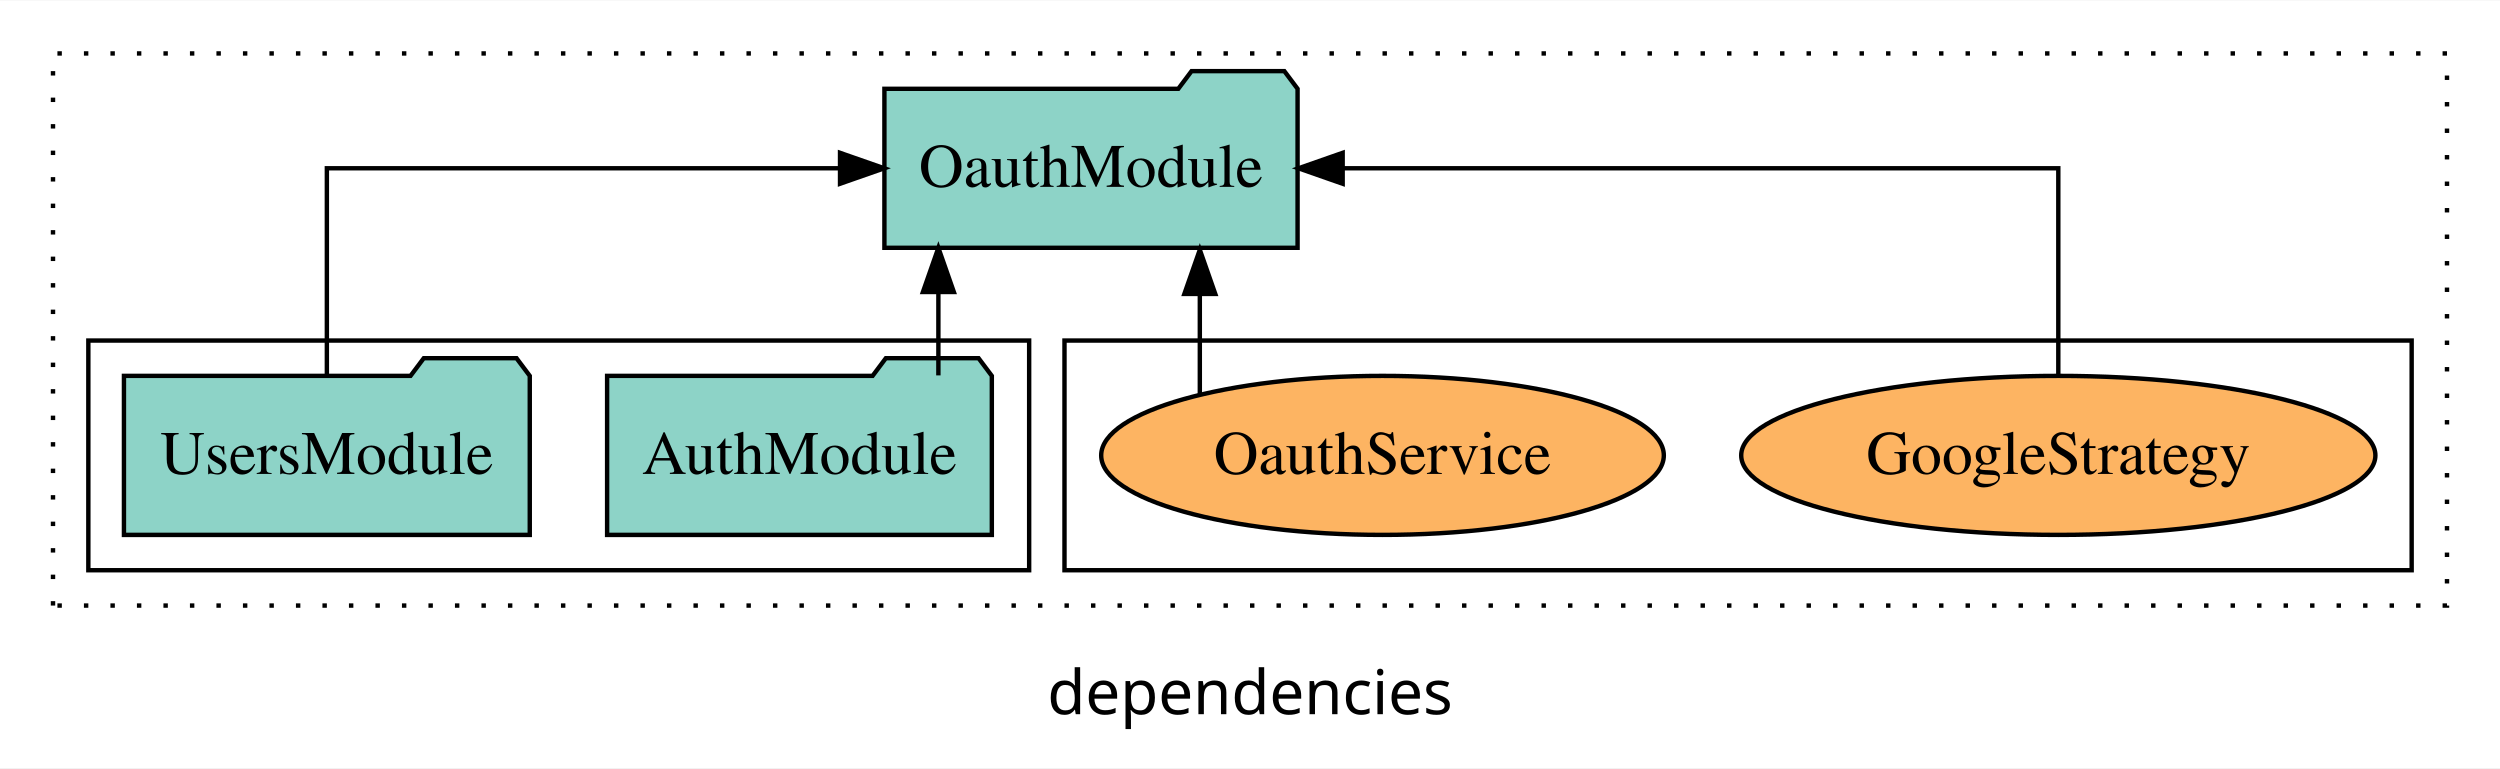
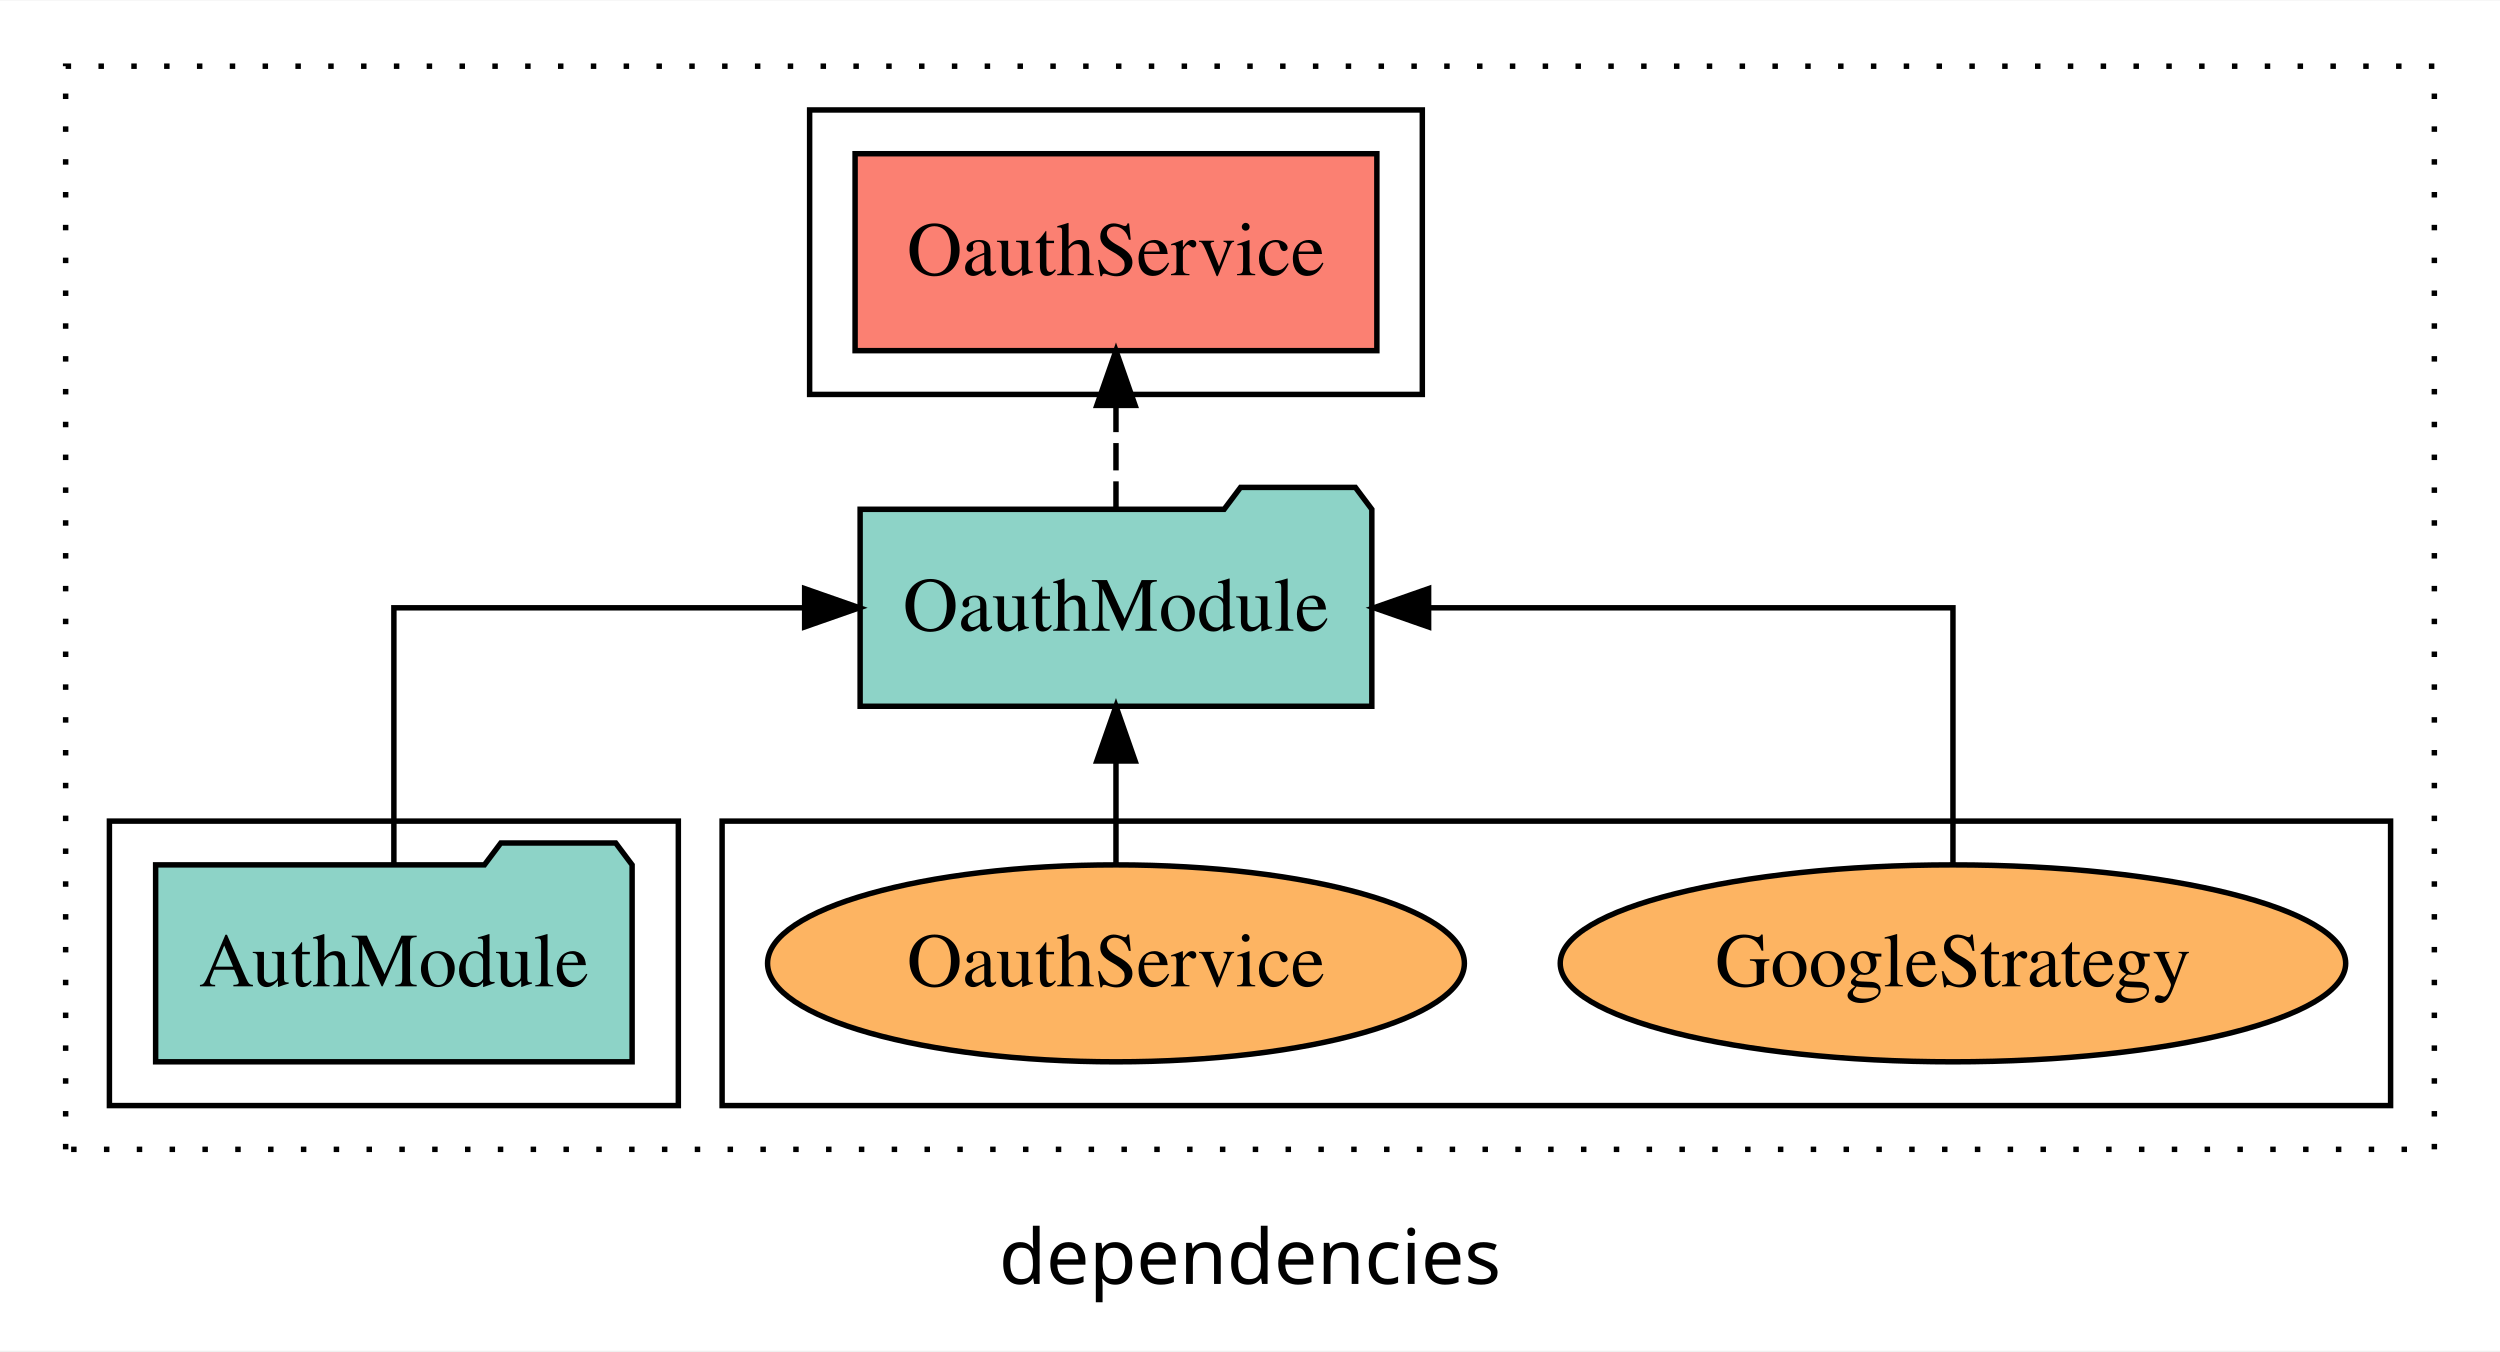
- <svg xmlns="http://www.w3.org/2000/svg" width="566pt" height="174pt" viewBox="0.00 0.00 566.00 173.80">
-   <g id="graph0" class="graph" transform="scale(1 1) rotate(0) translate(4 169.8)">
-     <polygon fill="white" stroke="transparent" points="-4,4 -4,-169.8 562,-169.8 562,4 -4,4" />
-     <text text-anchor="middle" x="279" y="-8.2" font-family="sans-serif" font-size="14.00">dependencies</text>
+ <svg xmlns="http://www.w3.org/2000/svg" width="457pt" height="247pt" viewBox="0.00 0.00 457.00 246.80">
+   <g id="graph0" class="graph" transform="scale(1 1) rotate(0) translate(4 242.8)">
+     <polygon fill="white" stroke="transparent" points="-4,4 -4,-242.8 453,-242.8 453,4 -4,4" />
+     <text text-anchor="middle" x="224.5" y="-8.2" font-family="sans-serif" font-size="14.00">dependencies</text>
    <g id="clust1" class="cluster">
-       <polygon fill="none" stroke="black" stroke-dasharray="1,5" points="8,-32.8 8,-157.8 550,-157.8 550,-32.8 8,-32.8" />
+       <polygon fill="none" stroke="black" stroke-dasharray="1,5" points="8,-32.8 8,-230.8 441,-230.8 441,-32.8 8,-32.8" />
    </g>
    <g id="clust6" class="cluster">
-       <polygon fill="none" stroke="black" points="237,-40.8 237,-92.8 542,-92.8 542,-40.8 237,-40.8" />
+       <polygon fill="none" stroke="black" points="128,-40.8 128,-92.8 433,-92.8 433,-40.8 128,-40.8" />
    </g>
    <g id="clust3" class="cluster">
-       <polygon fill="none" stroke="black" points="16,-40.8 16,-92.8 229,-92.8 229,-40.8 16,-40.8" />
+       <polygon fill="none" stroke="black" points="16,-40.8 16,-92.8 120,-92.8 120,-40.8 16,-40.8" />
+     </g>
+     <g id="clust4" class="cluster">
+       <polygon fill="none" stroke="black" points="144,-170.8 144,-222.8 256,-222.8 256,-170.8 144,-170.8" />
    </g>
    <g id="node1" class="node">
-       <polygon fill="#8dd3c7" stroke="black" points="220.55,-84.8 217.55,-88.8 196.55,-88.8 193.55,-84.8 133.45,-84.8 133.45,-48.8 220.55,-48.8 220.55,-84.8" />
-       <text text-anchor="middle" x="177" y="-62.6" font-family="Times,serif" font-size="14.00">AuthModule</text>
+       <polygon fill="#8dd3c7" stroke="black" points="111.55,-84.8 108.55,-88.8 87.55,-88.8 84.55,-84.8 24.45,-84.8 24.45,-48.8 111.55,-48.8 111.55,-84.8" />
+       <text text-anchor="middle" x="68" y="-62.6" font-family="Times,serif" font-size="14.00">AuthModule</text>
+     </g>
+     <g id="node2" class="node">
+       <polygon fill="#8dd3c7" stroke="black" points="246.77,-149.8 243.77,-153.8 222.77,-153.8 219.77,-149.8 153.23,-149.8 153.23,-113.8 246.77,-113.8 246.77,-149.8" />
+       <text text-anchor="middle" x="200" y="-127.6" font-family="Times,serif" font-size="14.00">OauthModule</text>
+     </g>
+     <g id="edge1" class="edge">
+       <path fill="none" stroke="black" d="M68,-84.91C68,-104.14 68,-131.8 68,-131.8 68,-131.8 143.09,-131.8 143.09,-131.8" />
+       <polygon fill="black" stroke="black" points="143.09,-135.3 153.09,-131.8 143.09,-128.3 143.09,-135.3" />
    </g>
    <g id="node3" class="node">
-       <polygon fill="#8dd3c7" stroke="black" points="289.77,-149.8 286.77,-153.8 265.77,-153.8 262.77,-149.8 196.23,-149.8 196.23,-113.8 289.77,-113.8 289.77,-149.8" />
-       <text text-anchor="middle" x="243" y="-127.6" font-family="Times,serif" font-size="14.00">OauthModule</text>
-     </g>
-     <g id="edge1" class="edge">
-       <path fill="none" stroke="black" d="M208.45,-84.91C208.45,-84.91 208.45,-103.79 208.45,-103.79" />
-       <polygon fill="black" stroke="black" points="204.95,-103.79 208.45,-113.79 211.95,-103.79 204.95,-103.79" />
-     </g>
-     <g id="node2" class="node">
-       <polygon fill="#8dd3c7" stroke="black" points="115.94,-84.8 112.94,-88.8 91.94,-88.8 88.94,-84.8 24.06,-84.8 24.06,-48.8 115.94,-48.8 115.94,-84.8" />
-       <text text-anchor="middle" x="70" y="-62.6" font-family="Times,serif" font-size="14.00">UsersModule</text>
+       <polygon fill="#fb8072" stroke="black" points="247.69,-214.8 152.31,-214.8 152.31,-178.8 247.69,-178.8 247.69,-214.8" />
+       <text text-anchor="middle" x="200" y="-192.6" font-family="Times,serif" font-size="14.00">OauthService </text>
    </g>
    <g id="edge2" class="edge">
-       <path fill="none" stroke="black" d="M70,-84.91C70,-104.14 70,-131.8 70,-131.8 70,-131.8 186.18,-131.8 186.18,-131.8" />
-       <polygon fill="black" stroke="black" points="186.18,-135.3 196.18,-131.8 186.18,-128.3 186.18,-135.3" />
+       <path fill="none" stroke="black" stroke-dasharray="5,2" d="M200,-149.91C200,-149.91 200,-168.79 200,-168.79" />
+       <polygon fill="black" stroke="black" points="196.5,-168.79 200,-178.79 203.5,-168.79 196.5,-168.79" />
    </g>
    <g id="node4" class="node">
-       <ellipse fill="#fdb462" stroke="black" cx="462" cy="-66.8" rx="71.79" ry="18" />
-       <text text-anchor="middle" x="462" y="-62.6" font-family="Times,serif" font-size="14.00">GoogleStrategy</text>
+       <ellipse fill="#fdb462" stroke="black" cx="353" cy="-66.8" rx="71.79" ry="18" />
+       <text text-anchor="middle" x="353" y="-62.6" font-family="Times,serif" font-size="14.00">GoogleStrategy</text>
    </g>
    <g id="edge3" class="edge">
-       <path fill="none" stroke="black" d="M462,-84.91C462,-104.14 462,-131.8 462,-131.8 462,-131.8 299.98,-131.8 299.98,-131.8" />
-       <polygon fill="black" stroke="black" points="299.98,-128.3 289.98,-131.8 299.98,-135.3 299.98,-128.3" />
+       <path fill="none" stroke="black" d="M353,-84.91C353,-104.14 353,-131.8 353,-131.8 353,-131.8 257.15,-131.8 257.15,-131.8" />
+       <polygon fill="black" stroke="black" points="257.15,-128.3 247.15,-131.8 257.15,-135.3 257.15,-128.3" />
    </g>
    <g id="node5" class="node">
-       <ellipse fill="#fdb462" stroke="black" cx="309" cy="-66.8" rx="63.69" ry="18" />
-       <text text-anchor="middle" x="309" y="-62.6" font-family="Times,serif" font-size="14.00">OauthService</text>
+       <ellipse fill="#fdb462" stroke="black" cx="200" cy="-66.8" rx="63.69" ry="18" />
+       <text text-anchor="middle" x="200" y="-62.6" font-family="Times,serif" font-size="14.00">OauthService</text>
    </g>
    <g id="edge4" class="edge">
-       <path fill="none" stroke="black" d="M267.64,-80.58C267.64,-80.58 267.64,-103.35 267.64,-103.35" />
-       <polygon fill="black" stroke="black" points="264.14,-103.35 267.64,-113.35 271.14,-103.35 264.14,-103.35" />
+       <path fill="none" stroke="black" d="M200,-84.91C200,-84.91 200,-103.79 200,-103.79" />
+       <polygon fill="black" stroke="black" points="196.5,-103.79 200,-113.79 203.5,-103.79 196.5,-103.79" />
    </g>
  </g>
</svg>
